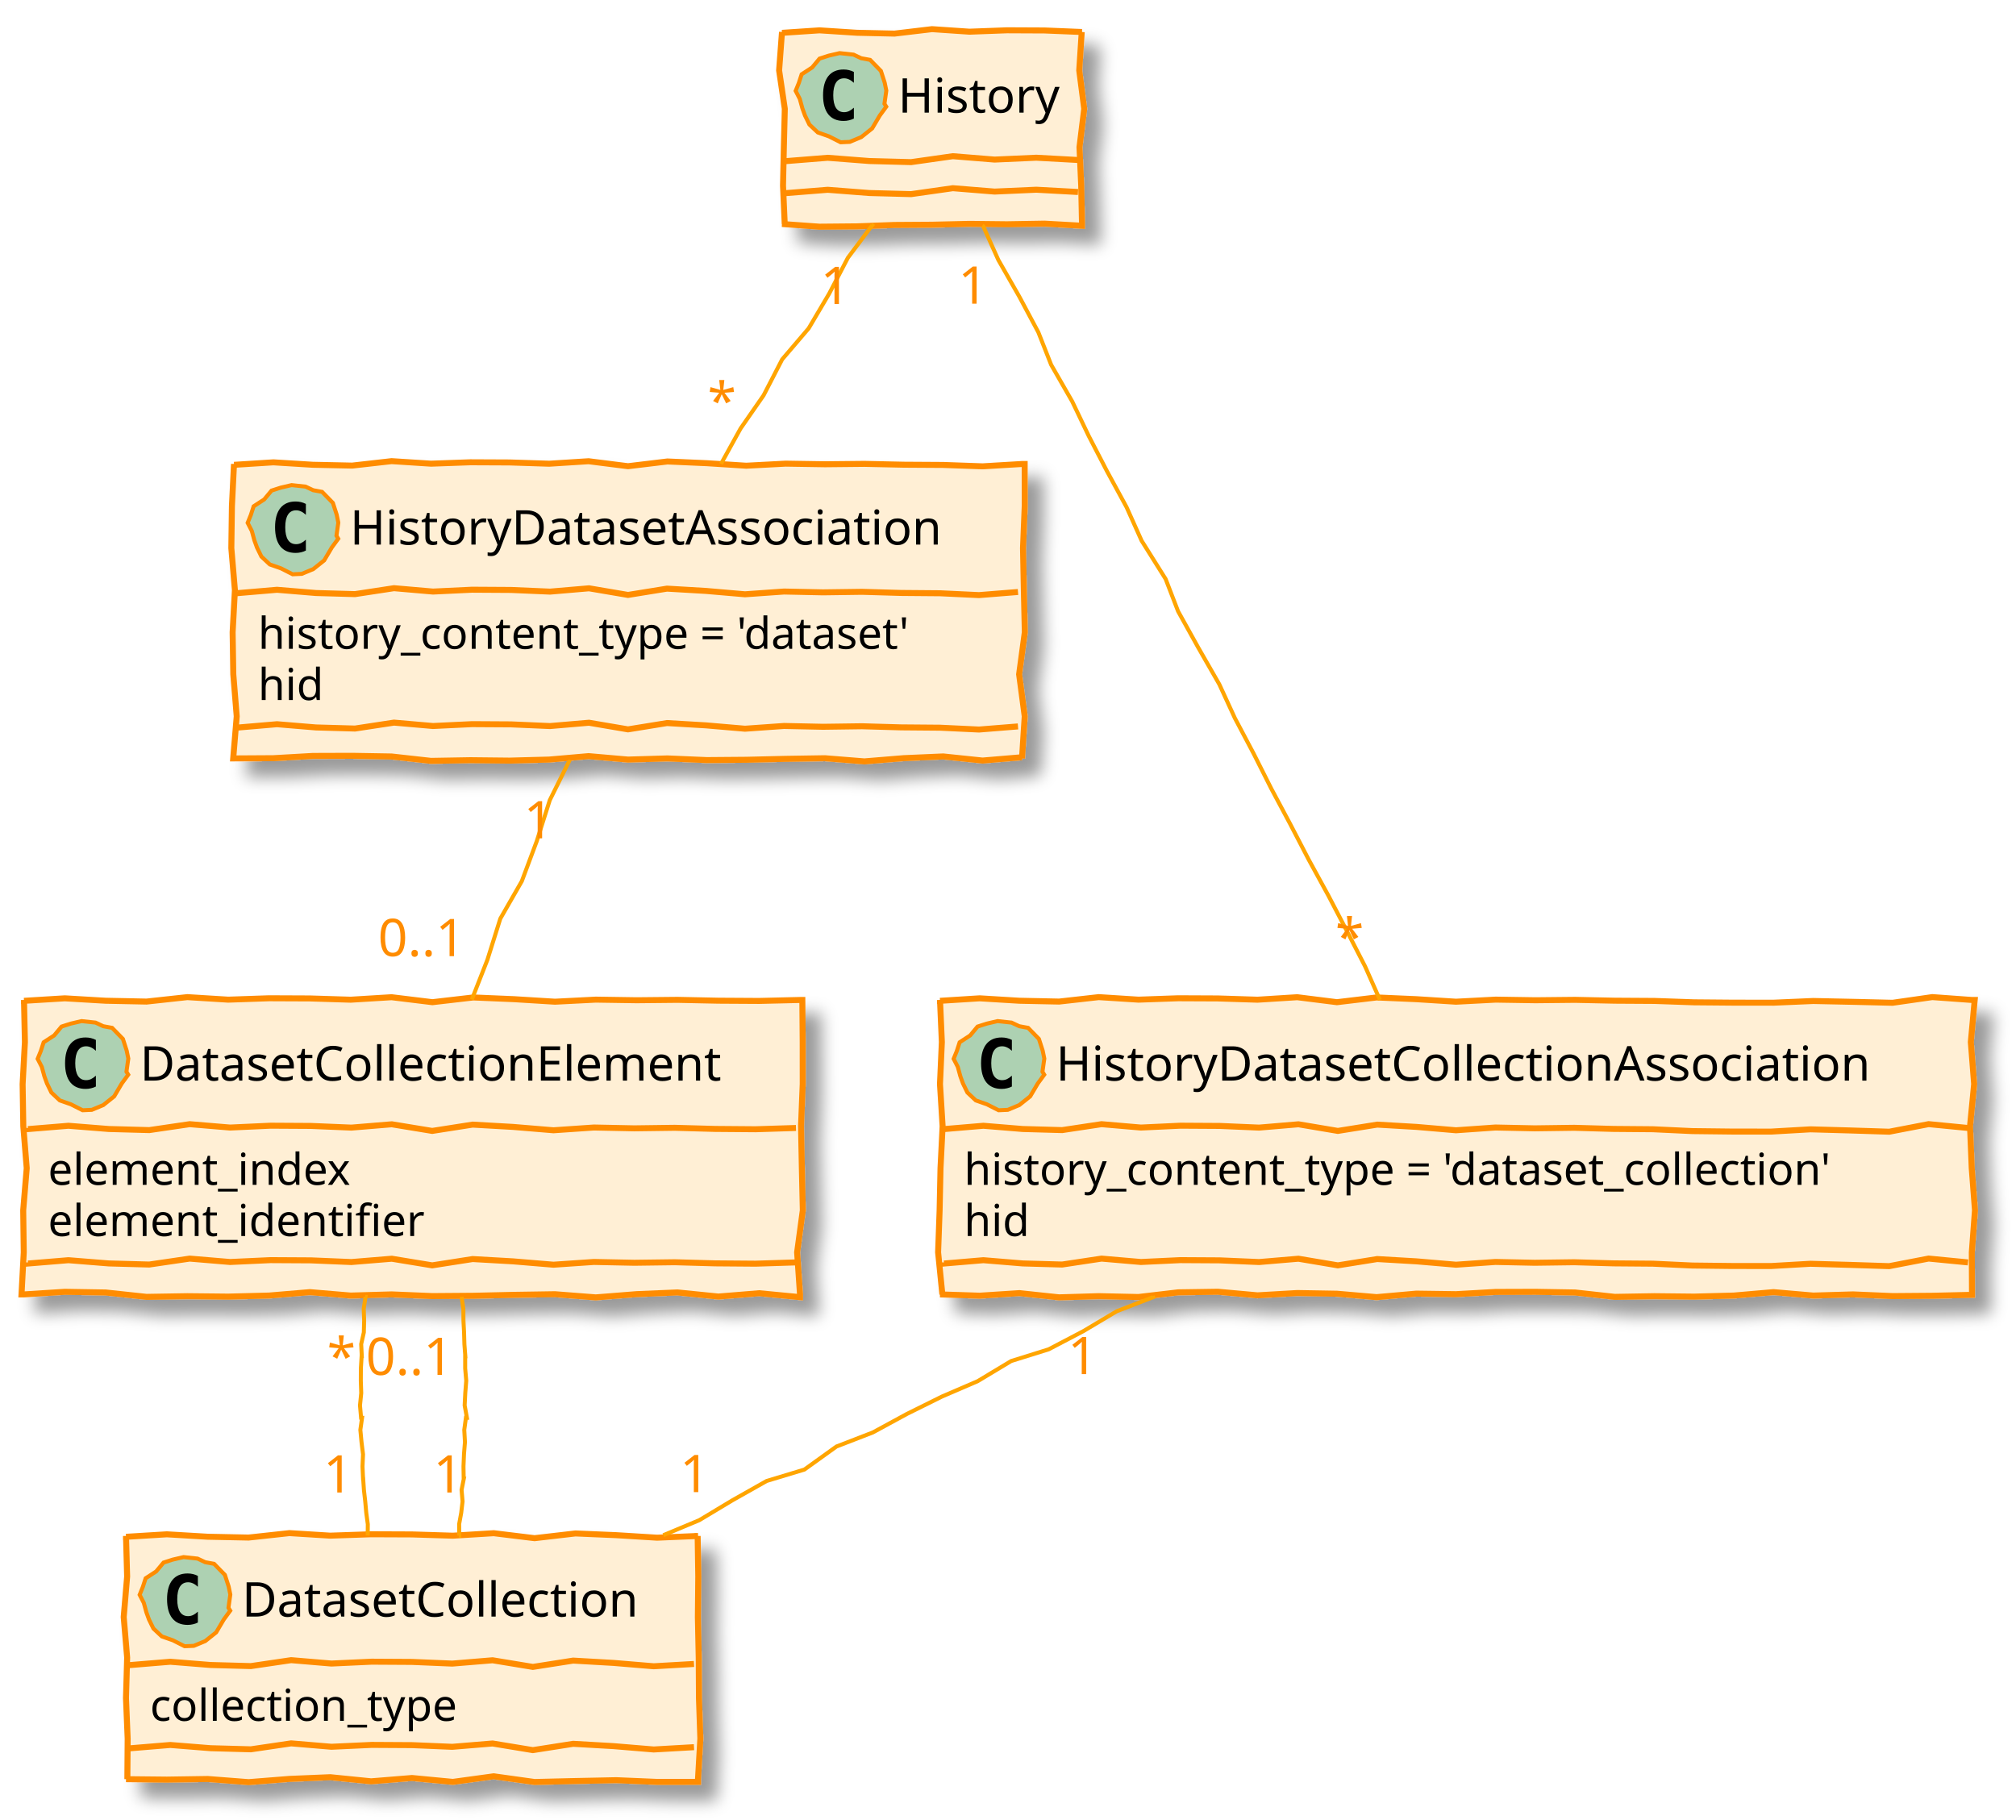
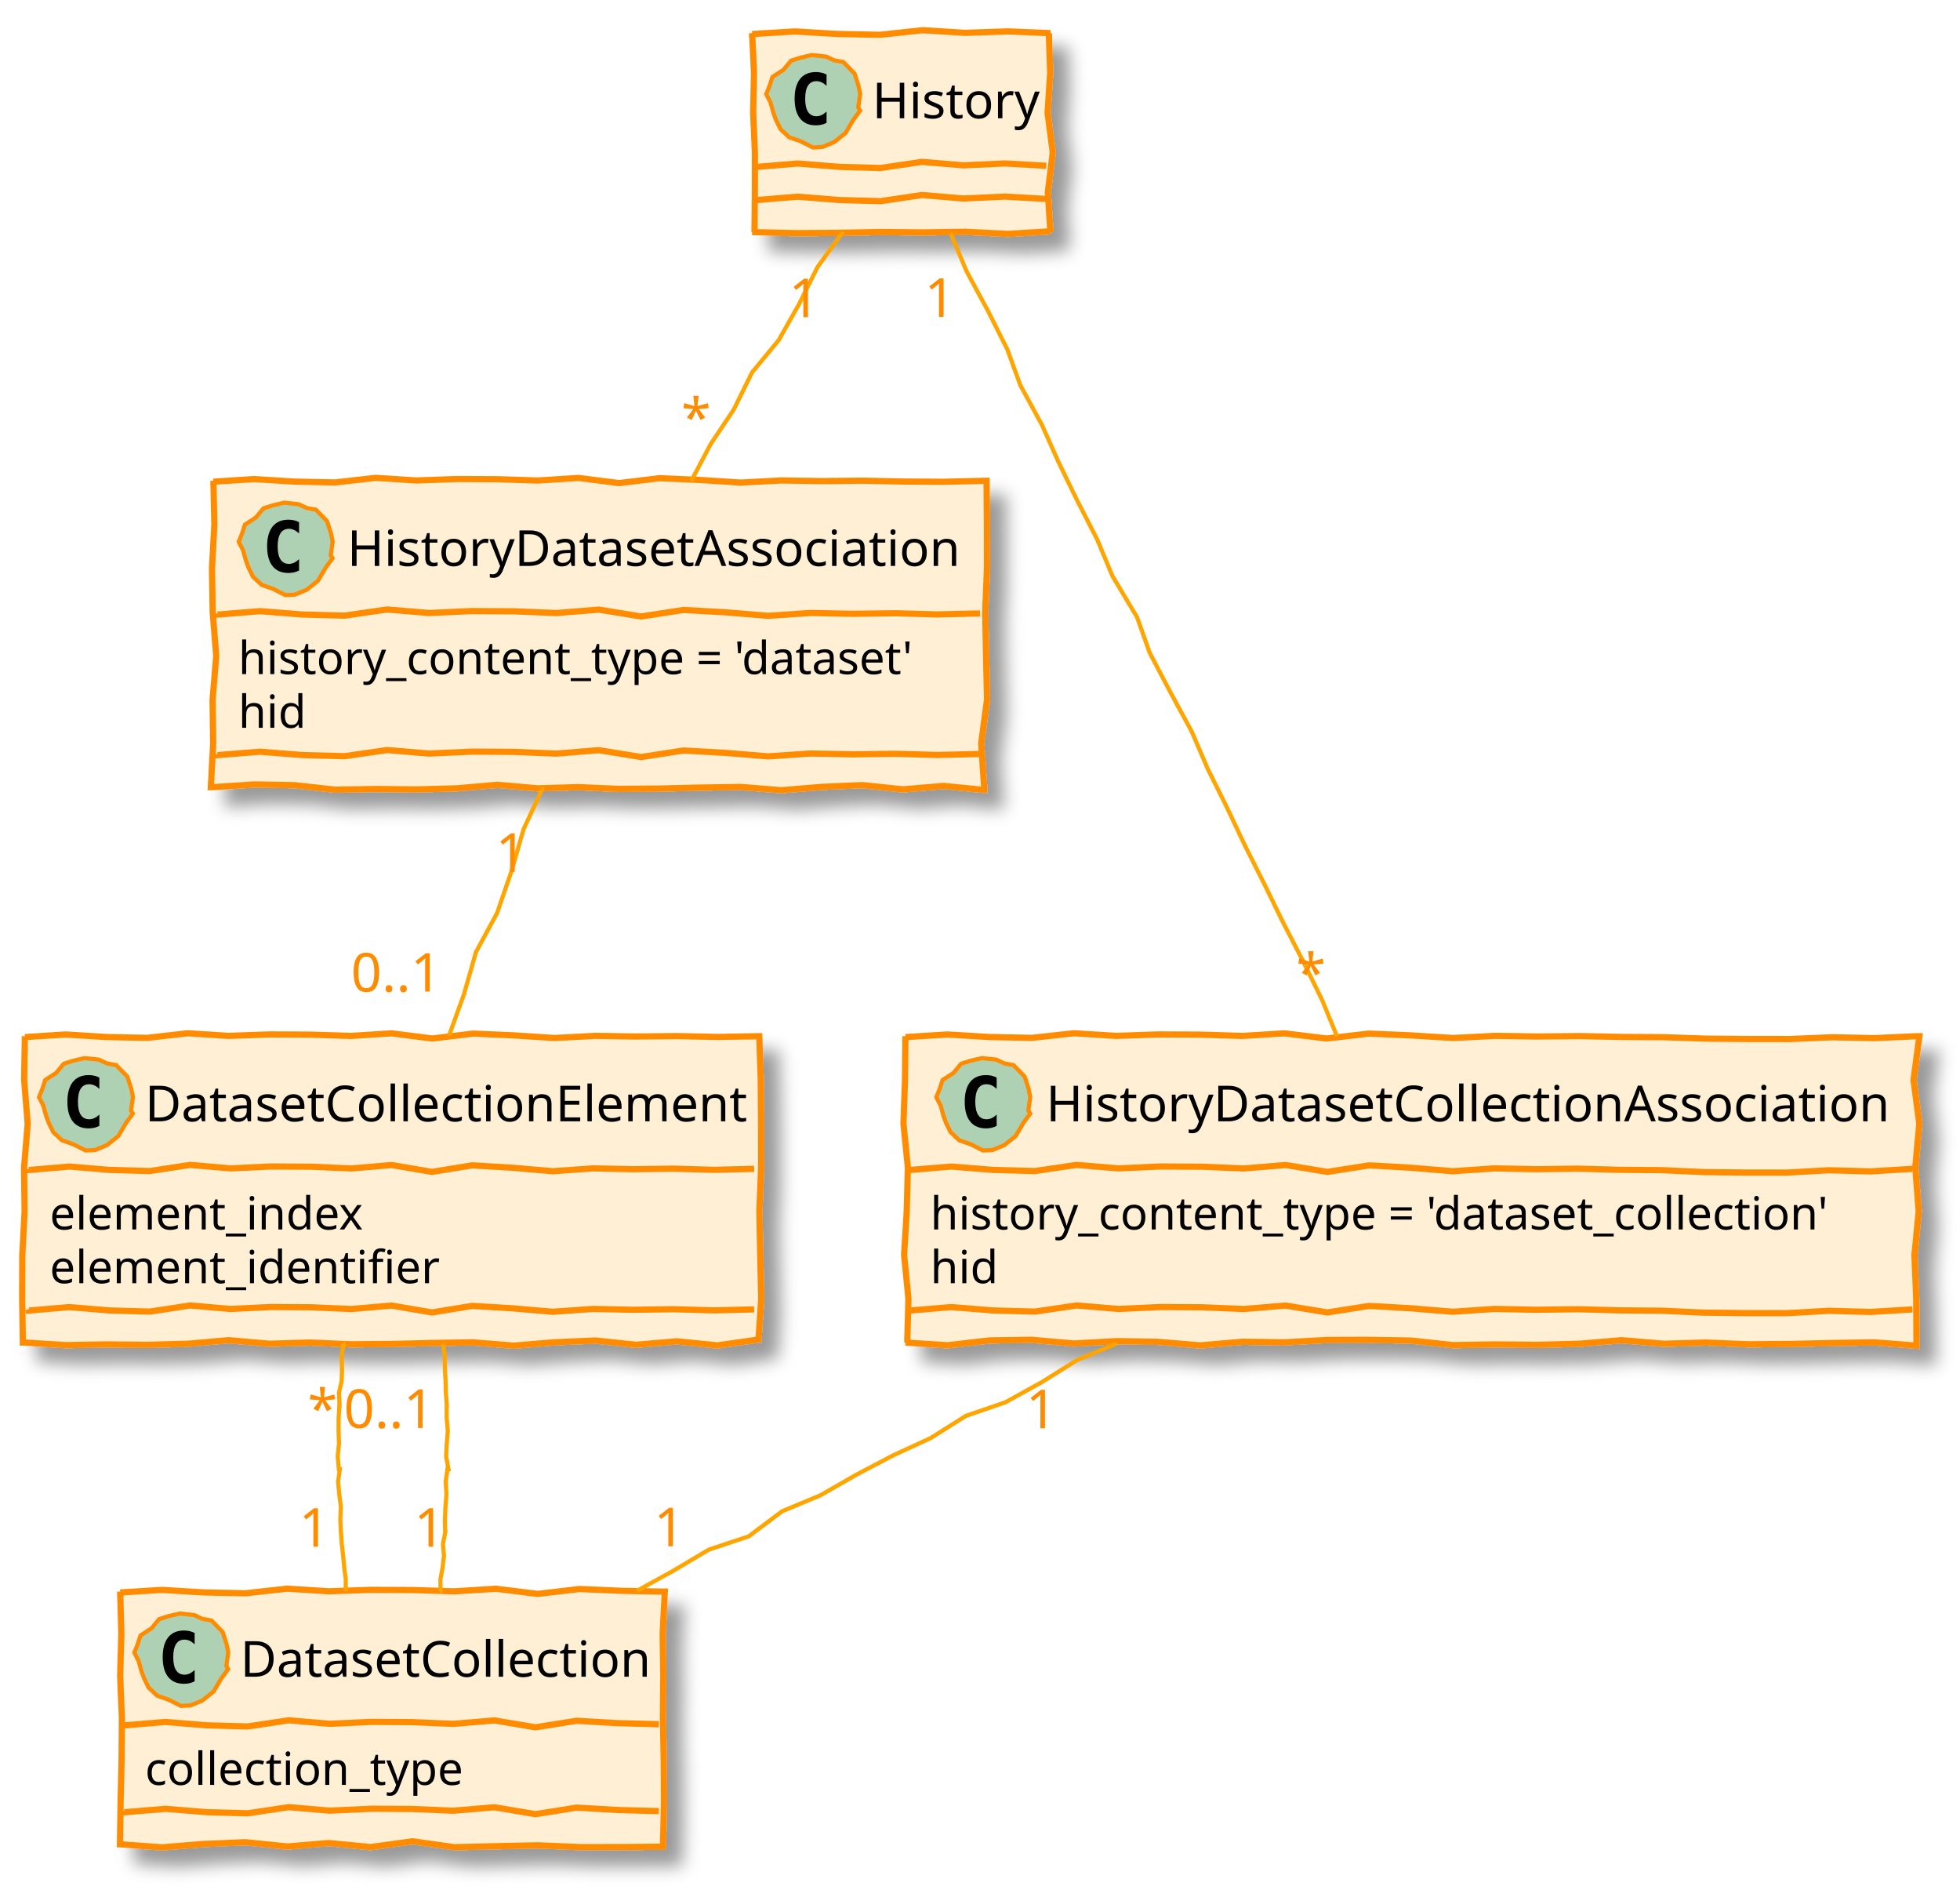
- <svg xmlns="http://www.w3.org/2000/svg" contentScriptType="application/ecmascript" contentStyleType="text/css" height="455px" preserveAspectRatio="none" style="width:504px;height:455px;" version="1.1" viewBox="0 0 504 455" width="504px" zoomAndPan="magnify">
+ <svg xmlns="http://www.w3.org/2000/svg" contentScriptType="application/ecmascript" contentStyleType="text/css" height="455px" preserveAspectRatio="none" style="width:473px;height:455px;" version="1.1" viewBox="0 0 473 455" width="473px" zoomAndPan="magnify">
  <defs>
-     <filter height="300%" id="fqeekaxkt8af8" width="300%" x="-1" y="-1">
+     <filter height="300%" id="f1daeus77jshcy" width="300%" x="-1" y="-1">
      <feGaussianBlur result="blurOut" stdDeviation="2.0" />
      <feColorMatrix in="blurOut" result="blurOut2" type="matrix" values="0 0 0 0 0 0 0 0 0 0 0 0 0 0 0 0 0 0 .4 0" />
      <feOffset dx="4.0" dy="4.0" in="blurOut2" result="blurOut3" />
      <feBlend in="SourceGraphic" in2="blurOut3" mode="normal" />
    </filter>
  </defs>
  <g>
-     <polygon fill="#FFEFD5" filter="url(#fqeekaxkt8af8)" points="195.5,8,195.5,8.21,204.875,7.586,214.25,8.193,223.625,8.4,233,7.287,242.375,7.922,251.75,7.574,261.125,7.617,270.5,8,270.432,8,269.809,17.6,271.054,27.2,269.87,36.8,270.302,46.4,270.5,56,270.5,56.432,261.125,55.914,251.75,56.068,242.375,55.968,233,56.178,223.625,56.239,214.25,56.586,204.875,56.671,195.5,56,196.179,56,195.755,46.4,195.964,36.8,196.202,27.2,194.779,17.6,195.5,8" style="stroke: #FF8C00; stroke-width: 1.5;" />
-     <polygon fill="#ADD1B2" points="221.561,26.676,219.948,28.879,218.041,32.106,215.314,34.28,212.447,35.47,210.162,35.573,207.225,34.086,204.453,33.114,202.35,31.141,201.246,28.883,200.592,27.084,199.951,24.736,198.91,22.715,199.71,20.741,200.41,18.579,203.039,16.869,204.889,14.651,207.178,13.914,209.9,13.28,213.39,13.657,215.302,14.559,217.525,14.967,220.227,17.736,221.169,20.659,221.579,22.653,221.115,25.94" style="stroke: #FF8C00; stroke-width: 1.0;" />
-     <path d="M213.469,29.641 Q212.891,29.938 212.25,30.078 Q211.609,30.234 210.906,30.234 Q208.406,30.234 207.078,28.594 Q205.766,26.938 205.766,23.812 Q205.766,20.688 207.078,19.031 Q208.406,17.375 210.906,17.375 Q211.609,17.375 212.25,17.531 Q212.906,17.688 213.469,17.984 L213.469,20.703 Q212.844,20.125 212.25,19.859 Q211.656,19.578 211.031,19.578 Q209.688,19.578 209,20.656 Q208.312,21.719 208.312,23.812 Q208.312,25.906 209,26.984 Q209.688,28.047 211.031,28.047 Q211.656,28.047 212.25,27.781 Q212.844,27.5 213.469,26.922 L213.469,29.641 Z " />
-     <text fill="#000000" font-family="sans-serif" font-size="12" lengthAdjust="spacingAndGlyphs" textLength="43" x="224.5" y="28.154">History</text>
-     <path d="M196.5,40 L196.5,40.28 L206.929,39.448 L217.357,40.258 L227.786,40.533 L238.214,39.049 L248.643,39.896 L259.071,39.431 L269.5,40 " fill="#FFEFD5" style="stroke: #FF8C00; stroke-width: 1.5;" />
-     <path d="M196.5,48 L196.5,48.28 L206.929,47.448 L217.357,48.258 L227.786,48.533 L238.214,47.049 L248.643,47.896 L259.071,47.431 L269.5,48 " fill="#FFEFD5" style="stroke: #FF8C00; stroke-width: 1.5;" />
-     <polygon fill="#FFEFD5" filter="url(#fqeekaxkt8af8)" points="58.5,116,58.5,116.21,68.35,115.586,78.2,116.193,88.05,116.4,97.9,115.287,107.75,115.922,117.6,115.573,127.45,115.617,137.3,115.932,147.15,115.309,157,116.554,166.85,115.37,176.7,115.802,186.55,116.432,196.4,115.914,206.25,116.068,216.1,115.968,225.95,116.178,235.8,116.239,245.65,116.586,255.5,116,256.171,116,256.179,126.516,255.755,137.031,255.964,147.547,256.202,158.062,254.779,168.578,256.178,179.094,255.5,189.609,255.5,189.313,245.65,190.143,235.8,189.114,225.95,189.541,216.1,190.351,206.25,189.561,196.4,189.715,186.55,189.948,176.7,190.026,166.85,189.606,157,189.897,147.15,189.037,137.3,189.894,127.45,190.158,117.6,190.054,107.75,190.222,97.9,189.126,88.05,188.957,78.2,188.988,68.35,189.55,58.5,189.609,58.303,189.609,59.181,179.094,58.325,168.578,58.157,158.062,58.728,147.547,57.833,137.031,57.981,126.516,58.5,116" style="stroke: #FF8C00; stroke-width: 1.5;" />
-     <polygon fill="#ADD1B2" points="84.561,134.676,82.948,136.879,81.041,140.106,78.314,142.28,75.447,143.47,73.162,143.573,70.225,142.085,67.453,141.114,65.35,139.141,64.246,136.883,63.592,135.084,62.951,132.736,61.91,130.714,62.71,128.741,63.41,126.579,66.039,124.87,67.889,122.651,70.178,121.914,72.9,121.28,76.39,121.657,78.302,122.558,80.525,122.967,83.227,125.736,84.169,128.659,84.579,130.653,84.115,133.94" style="stroke: #FF8C00; stroke-width: 1.0;" />
-     <path d="M76.469,137.641 Q75.891,137.938 75.25,138.078 Q74.609,138.234 73.906,138.234 Q71.406,138.234 70.078,136.594 Q68.766,134.938 68.766,131.812 Q68.766,128.688 70.078,127.031 Q71.406,125.375 73.906,125.375 Q74.609,125.375 75.25,125.531 Q75.906,125.688 76.469,125.984 L76.469,128.703 Q75.844,128.125 75.25,127.859 Q74.656,127.578 74.031,127.578 Q72.688,127.578 72,128.656 Q71.312,129.719 71.312,131.812 Q71.312,133.906 72,134.984 Q72.688,136.047 74.031,136.047 Q74.656,136.047 75.25,135.781 Q75.844,135.5 76.469,134.922 L76.469,137.641 Z " />
-     <text fill="#000000" font-family="sans-serif" font-size="12" lengthAdjust="spacingAndGlyphs" textLength="165" x="87.5" y="136.154">HistoryDatasetAssociation</text>
-     <path d="M59.5,148 L59.5,148.28 L69.25,147.448 L79,148.258 L88.75,148.533 L98.5,147.049 L108.25,147.896 L118,147.431 L127.75,147.489 L137.5,147.909 L147.25,147.078 L157,148.738 L166.75,147.16 L176.5,147.736 L186.25,148.576 L196,147.886 L205.75,148.091 L215.5,147.957 L225.25,148.238 L235,148.319 L244.75,148.781 L254.5,148 " fill="#FFEFD5" style="stroke: #FF8C00; stroke-width: 1.5;" />
-     <text fill="#000000" font-family="sans-serif" font-size="11" lengthAdjust="spacingAndGlyphs" textLength="183" x="64.5" y="162.21">history_content_type = 'dataset'</text>
-     <text fill="#000000" font-family="sans-serif" font-size="11" lengthAdjust="spacingAndGlyphs" textLength="17" x="64.5" y="175.015">hid</text>
-     <path d="M59.5,181.609 L59.5,181.89 L69.25,181.057 L79,181.867 L88.75,182.142 L98.5,180.658 L108.25,181.506 L118,181.041 L127.75,181.098 L137.5,181.518 L147.25,180.688 L157,182.348 L166.75,180.769 L176.5,181.346 L186.25,182.185 L196,181.495 L205.75,181.7 L215.5,181.567 L225.25,181.847 L235,181.928 L244.75,182.39 L254.5,181.609 " fill="#FFEFD5" style="stroke: #FF8C00; stroke-width: 1.5;" />
-     <polygon fill="#FFEFD5" filter="url(#fqeekaxkt8af8)" points="235,250,235,250.21,244.923,249.586,254.846,250.193,264.769,250.4,274.692,249.287,284.615,249.922,294.538,249.573,304.462,249.617,314.385,249.932,324.308,249.309,334.231,250.554,344.154,249.37,354.077,249.802,364,250.432,373.923,249.914,383.846,250.068,393.769,249.968,403.692,250.179,413.615,250.239,423.538,250.586,433.462,250.671,443.385,250.679,453.308,250.255,463.231,250.464,473.154,250.702,483.077,249.279,493,250,493.678,250,492.704,260.516,493.534,271.031,492.505,281.547,492.932,292.062,493.742,302.578,492.951,313.094,493,323.609,493,323.715,483.077,323.948,473.154,324.026,463.231,323.606,453.308,323.897,443.385,323.037,433.462,323.894,423.538,324.158,413.615,324.054,403.692,324.222,393.769,323.126,383.846,322.957,373.923,322.988,364,323.55,354.077,323.413,344.154,324.291,334.231,323.435,324.308,323.266,314.385,323.838,304.462,322.942,294.538,323.09,284.615,324.258,274.692,324.045,264.769,324.344,254.846,323.288,244.923,323.929,235,323.609,235.59,323.609,234.528,313.094,234.904,302.578,235.126,292.062,235.652,281.547,234.996,271.031,235.463,260.516,235,250" style="stroke: #FF8C00; stroke-width: 1.5;" />
-     <polygon fill="#ADD1B2" points="261.061,268.676,259.448,270.879,257.541,274.106,254.814,276.28,251.947,277.47,249.662,277.573,246.725,276.086,243.953,275.114,241.85,273.141,240.746,270.883,240.092,269.084,239.451,266.736,238.41,264.714,239.21,262.741,239.91,260.579,242.539,258.87,244.389,256.651,246.678,255.914,249.4,255.28,252.89,255.657,254.802,256.558,257.025,256.967,259.727,259.736,260.669,262.659,261.079,264.653,260.615,267.94" style="stroke: #FF8C00; stroke-width: 1.0;" />
-     <path d="M252.969,271.641 Q252.391,271.938 251.75,272.078 Q251.109,272.234 250.406,272.234 Q247.906,272.234 246.578,270.594 Q245.266,268.938 245.266,265.812 Q245.266,262.688 246.578,261.031 Q247.906,259.375 250.406,259.375 Q251.109,259.375 251.75,259.531 Q252.406,259.688 252.969,259.984 L252.969,262.703 Q252.344,262.125 251.75,261.859 Q251.156,261.578 250.531,261.578 Q249.188,261.578 248.5,262.656 Q247.812,263.719 247.812,265.812 Q247.812,267.906 248.5,268.984 Q249.188,270.047 250.531,270.047 Q251.156,270.047 251.75,269.781 Q252.344,269.5 252.969,268.922 L252.969,271.641 Z " />
-     <text fill="#000000" font-family="sans-serif" font-size="12" lengthAdjust="spacingAndGlyphs" textLength="226" x="264" y="270.154">HistoryDatasetCollectionAssociation</text>
-     <path d="M236,282 L236,282.28 L245.846,281.448 L255.692,282.258 L265.538,282.533 L275.385,281.049 L285.231,281.896 L295.077,281.431 L304.923,281.489 L314.769,281.909 L324.615,281.078 L334.462,282.738 L344.308,281.16 L354.154,281.736 L364,282.576 L373.846,281.886 L383.692,282.091 L393.538,281.957 L403.385,282.238 L413.231,282.319 L423.077,282.781 L432.923,282.895 L442.769,282.906 L452.615,282.339 L462.462,282.618 L472.308,282.936 L482.154,281.038 L492,282 " fill="#FFEFD5" style="stroke: #FF8C00; stroke-width: 1.5;" />
-     <text fill="#000000" font-family="sans-serif" font-size="11" lengthAdjust="spacingAndGlyphs" textLength="242" x="241" y="296.21">history_content_type = 'dataset_collection'</text>
-     <text fill="#000000" font-family="sans-serif" font-size="11" lengthAdjust="spacingAndGlyphs" textLength="17" x="241" y="309.015">hid</text>
-     <path d="M236,315.609 L236,315.89 L245.846,315.057 L255.692,315.867 L265.538,316.142 L275.385,314.658 L285.231,315.506 L295.077,315.041 L304.923,315.098 L314.769,315.519 L324.615,314.688 L334.462,316.348 L344.308,314.769 L354.154,315.346 L364,316.185 L373.846,315.495 L383.692,315.7 L393.538,315.567 L403.385,315.847 L413.231,315.928 L423.077,316.39 L432.923,316.504 L442.769,316.515 L452.615,315.949 L462.462,316.228 L472.308,316.546 L482.154,314.648 L492,315.609 " fill="#FFEFD5" style="stroke: #FF8C00; stroke-width: 1.5;" />
-     <polygon fill="#FFEFD5" filter="url(#fqeekaxkt8af8)" points="31.5,384,31.5,384.21,41.714,383.586,51.929,384.193,62.143,384.4,72.357,383.287,82.571,383.922,92.786,383.574,103,383.616,113.214,383.932,123.429,383.309,133.643,384.554,143.857,383.37,154.071,383.802,164.286,384.432,174.5,384,174.414,384,174.568,394.134,174.468,404.268,174.679,414.402,174.739,424.536,175.086,434.671,174.5,444.805,174.5,445.476,164.286,445.484,154.071,445.059,143.857,445.268,133.643,445.507,123.429,444.084,113.214,445.483,103,444.508,92.786,445.339,82.571,444.31,72.357,444.736,62.143,445.546,51.929,444.756,41.714,444.91,31.5,444.805,31.839,444.805,31.916,434.671,31.496,424.536,31.787,414.402,30.928,404.268,31.784,394.134,31.5,384" style="stroke: #FF8C00; stroke-width: 1.5;" />
-     <polygon fill="#ADD1B2" points="57.561,402.676,55.948,404.879,54.041,408.106,51.314,410.28,48.447,411.47,46.162,411.573,43.225,410.086,40.453,409.114,38.349,407.141,37.246,404.883,36.592,403.084,35.951,400.736,34.91,398.714,35.71,396.741,36.41,394.579,39.039,392.87,40.889,390.651,43.178,389.914,45.9,389.28,49.39,389.657,51.302,390.558,53.525,390.967,56.227,393.736,57.169,396.659,57.579,398.653,57.115,401.94" style="stroke: #FF8C00; stroke-width: 1.0;" />
-     <path d="M49.469,405.641 Q48.891,405.938 48.25,406.078 Q47.609,406.234 46.906,406.234 Q44.406,406.234 43.078,404.594 Q41.766,402.938 41.766,399.812 Q41.766,396.688 43.078,395.031 Q44.406,393.375 46.906,393.375 Q47.609,393.375 48.25,393.531 Q48.906,393.688 49.469,393.984 L49.469,396.703 Q48.844,396.125 48.25,395.859 Q47.656,395.578 47.031,395.578 Q45.688,395.578 45,396.656 Q44.312,397.719 44.312,399.812 Q44.312,401.906 45,402.984 Q45.688,404.047 47.031,404.047 Q47.656,404.047 48.25,403.781 Q48.844,403.5 49.469,402.922 L49.469,405.641 Z " />
-     <text fill="#000000" font-family="sans-serif" font-size="12" lengthAdjust="spacingAndGlyphs" textLength="111" x="60.5" y="404.154">DatasetCollection</text>
-     <path d="M32.5,416 L32.5,416.28 L42.571,415.448 L52.643,416.258 L62.714,416.533 L72.786,415.049 L82.857,415.896 L92.929,415.431 L103,415.489 L113.071,415.909 L123.143,415.078 L133.214,416.738 L143.286,415.16 L153.357,415.736 L163.429,416.576 L173.5,416 " fill="#FFEFD5" style="stroke: #FF8C00; stroke-width: 1.5;" />
-     <text fill="#000000" font-family="sans-serif" font-size="11" lengthAdjust="spacingAndGlyphs" textLength="83" x="37.5" y="430.21">collection_type</text>
-     <path d="M32.5,436.805 L32.5,437.085 L42.571,436.252 L52.643,437.062 L62.714,437.338 L72.786,435.853 L82.857,436.701 L92.929,436.236 L103,436.293 L113.071,436.714 L123.143,435.883 L133.214,437.543 L143.286,435.964 L153.357,436.541 L163.429,437.381 L173.5,436.805 " fill="#FFEFD5" style="stroke: #FF8C00; stroke-width: 1.5;" />
-     <polygon fill="#FFEFD5" filter="url(#fqeekaxkt8af8)" points="6,250,6,250.21,16.21,249.586,26.421,250.193,36.632,250.4,46.842,249.287,57.053,249.922,67.263,249.573,77.474,249.617,87.684,249.932,97.895,249.309,108.105,250.554,118.316,249.37,128.526,249.802,138.737,250.432,148.947,249.914,159.158,250.068,169.368,249.968,179.579,250.179,189.79,250.239,200,250,200.586,250,200.671,260.516,200.679,271.031,200.255,281.547,200.464,292.062,200.702,302.578,199.279,313.094,200,323.609,200,324.288,189.79,323.313,179.579,324.143,169.368,323.114,159.158,323.541,148.947,324.351,138.737,323.561,128.526,323.715,118.316,323.948,108.105,324.026,97.895,323.606,87.684,323.897,77.474,323.037,67.263,323.894,57.053,324.158,46.842,324.054,36.632,324.222,26.421,323.126,16.21,322.957,6,323.609,5.379,323.609,5.941,313.094,5.803,302.578,6.681,292.062,5.825,281.547,5.657,271.031,6.228,260.516,6,250" style="stroke: #FF8C00; stroke-width: 1.5;" />
+     <polygon fill="#FFEFD5" filter="url(#f1daeus77jshcy)" points="181.5,8,181.5,8.21,191.786,7.586,202.071,8.193,212.357,8.4,222.643,7.287,232.929,7.922,243.214,7.574,253.5,8,253.117,8,253.432,17.6,252.809,27.2,254.054,36.8,252.87,46.4,253.5,56,253.5,55.802,243.214,56.432,232.929,55.914,222.643,56.068,212.357,55.968,202.071,56.178,191.786,56.239,181.5,56,182.086,56,182.171,46.4,182.179,36.8,181.755,27.2,181.964,17.6,181.5,8" style="stroke: #FF8C00; stroke-width: 1.5;" />
+     <polygon fill="#ADD1B2" points="207.561,26.676,205.948,28.879,204.041,32.106,201.314,34.28,198.447,35.47,196.162,35.573,193.225,34.086,190.453,33.114,188.35,31.141,187.246,28.883,186.592,27.084,185.951,24.736,184.91,22.715,185.71,20.741,186.41,18.579,189.039,16.869,190.889,14.651,193.178,13.914,195.9,13.28,199.39,13.657,201.302,14.559,203.525,14.967,206.227,17.736,207.169,20.659,207.579,22.653,207.115,25.94" style="stroke: #FF8C00; stroke-width: 1.0;" />
+     <path d="M199.473,29.643 Q198.892,29.942 198.253,30.091 Q197.614,30.241 196.908,30.241 Q194.401,30.241 193.082,28.589 Q191.762,26.937 191.762,23.816 Q191.762,20.686 193.082,19.035 Q194.401,17.383 196.908,17.383 Q197.614,17.383 198.261,17.532 Q198.909,17.682 199.473,17.98 L199.473,20.703 Q198.842,20.122 198.249,19.852 Q197.655,19.582 197.024,19.582 Q195.68,19.582 194.995,20.649 Q194.31,21.716 194.31,23.816 Q194.31,25.908 194.995,26.974 Q195.68,28.041 197.024,28.041 Q197.655,28.041 198.249,27.771 Q198.842,27.502 199.473,26.92 Z " />
+     <text fill="#000000" font-family="sans-serif" font-size="12" lengthAdjust="spacingAndGlyphs" textLength="40" x="210.5" y="28.535">History</text>
+     <path d="M182.5,40 L182.5,40.28 L192.5,39.448 L202.5,40.258 L212.5,40.533 L222.5,39.049 L232.5,39.896 L242.5,39.431 L252.5,40 " fill="#FFEFD5" style="stroke: #FF8C00; stroke-width: 1.5;" />
+     <path d="M182.5,48 L182.5,48.28 L192.5,47.448 L202.5,48.258 L212.5,48.533 L222.5,47.049 L232.5,47.896 L242.5,47.431 L252.5,48 " fill="#FFEFD5" style="stroke: #FF8C00; stroke-width: 1.5;" />
+     <polygon fill="#FFEFD5" filter="url(#f1daeus77jshcy)" points="51.5,116,51.5,116.21,61.289,115.586,71.079,116.193,80.868,116.4,90.658,115.287,100.447,115.922,110.237,115.573,120.026,115.617,129.816,115.932,139.605,115.309,149.395,116.554,159.184,115.37,168.974,115.802,178.763,116.432,188.553,115.914,198.342,116.068,208.132,115.968,217.921,116.178,227.71,116.239,237.5,116,238.086,116,238.171,126.559,238.179,137.117,237.755,147.676,237.964,158.234,238.202,168.793,236.779,179.352,237.5,189.91,237.5,190.589,227.71,189.614,217.921,190.444,208.132,189.415,198.342,189.842,188.553,190.652,178.763,189.861,168.974,190.016,159.184,190.249,149.395,190.326,139.605,189.906,129.816,190.197,120.026,189.338,110.237,190.195,100.447,190.458,90.658,190.355,80.868,190.523,71.079,189.427,61.289,189.258,51.5,189.91,50.879,189.91,51.441,179.352,51.303,168.793,52.181,158.234,51.325,147.676,51.157,137.117,51.728,126.559,51.5,116" style="stroke: #FF8C00; stroke-width: 1.5;" />
+     <polygon fill="#ADD1B2" points="80.261,134.676,78.648,136.879,76.741,140.106,74.014,142.28,71.147,143.47,68.862,143.573,65.925,142.085,63.153,141.114,61.05,139.141,59.946,136.883,59.292,135.084,58.651,132.736,57.61,130.714,58.41,128.741,59.11,126.579,61.739,124.87,63.589,122.651,65.878,121.914,68.6,121.28,72.09,121.657,74.002,122.558,76.225,122.967,78.927,125.736,79.869,128.659,80.279,130.653,79.815,133.94" style="stroke: #FF8C00; stroke-width: 1.0;" />
+     <path d="M72.173,137.643 Q71.592,137.942 70.953,138.091 Q70.314,138.241 69.608,138.241 Q67.101,138.241 65.781,136.589 Q64.462,134.937 64.462,131.816 Q64.462,128.686 65.781,127.035 Q67.101,125.383 69.608,125.383 Q70.314,125.383 70.961,125.532 Q71.609,125.682 72.173,125.981 L72.173,128.703 Q71.542,128.122 70.949,127.852 Q70.355,127.582 69.724,127.582 Q68.38,127.582 67.695,128.649 Q67.01,129.716 67.01,131.816 Q67.01,133.908 67.695,134.974 Q68.38,136.041 69.724,136.041 Q70.355,136.041 70.949,135.771 Q71.542,135.501 72.173,134.92 Z " />
+     <text fill="#000000" font-family="sans-serif" font-size="12" lengthAdjust="spacingAndGlyphs" textLength="148" x="83.8" y="136.535">HistoryDatasetAssociation</text>
+     <path d="M52.5,148 L52.5,148.28 L62.722,147.448 L72.944,148.258 L83.167,148.533 L93.389,147.049 L103.611,147.896 L113.833,147.431 L124.056,147.489 L134.278,147.909 L144.5,147.078 L154.722,148.738 L164.944,147.16 L175.167,147.736 L185.389,148.576 L195.611,147.886 L205.833,148.091 L216.056,147.957 L226.278,148.238 L236.5,148 " fill="#FFEFD5" style="stroke: #FF8C00; stroke-width: 1.5;" />
+     <text fill="#000000" font-family="sans-serif" font-size="11" lengthAdjust="spacingAndGlyphs" textLength="174" x="57.5" y="162.635">history_content_type = 'dataset'</text>
+     <text fill="#000000" font-family="sans-serif" font-size="11" lengthAdjust="spacingAndGlyphs" textLength="17" x="57.5" y="175.59">hid</text>
+     <path d="M52.5,181.91 L52.5,182.19 L62.722,181.358 L72.944,182.168 L83.167,182.443 L93.389,180.959 L103.611,181.806 L113.833,181.341 L124.056,181.399 L134.278,181.819 L144.5,180.988 L154.722,182.648 L164.944,181.07 L175.167,181.647 L185.389,182.486 L195.611,181.796 L205.833,182.001 L216.056,181.868 L226.278,182.148 L236.5,181.91 " fill="#FFEFD5" style="stroke: #FF8C00; stroke-width: 1.5;" />
+     <polygon fill="#FFEFD5" filter="url(#f1daeus77jshcy)" points="218.5,250,218.5,250.21,228.667,249.586,238.833,250.193,249,250.4,259.167,249.287,269.333,249.922,279.5,249.573,289.667,249.617,299.833,249.932,310,249.309,320.167,250.554,330.333,249.37,340.5,249.802,350.667,250.432,360.833,249.914,371,250.068,381.167,249.968,391.333,250.179,401.5,250.239,411.667,250.586,421.833,250.671,432,250.679,442.167,250.255,452.333,250.464,462.5,250,463.202,250,461.779,260.559,463.178,271.117,462.204,281.676,463.034,292.234,462.005,302.793,462.432,313.352,462.5,323.91,462.5,324.652,452.333,323.861,442.167,324.015,432,324.249,421.833,324.326,411.667,323.906,401.5,324.197,391.333,323.338,381.167,324.195,371,324.458,360.833,324.355,350.667,324.523,340.5,323.427,330.333,323.258,320.167,323.289,310,323.851,299.833,323.714,289.667,324.592,279.5,323.736,269.333,323.567,259.167,324.138,249,323.243,238.833,323.391,228.667,324.559,218.5,323.91,218.936,323.91,219.234,313.352,218.178,302.793,218.819,292.234,219.09,281.676,218.028,271.117,218.404,260.559,218.5,250" style="stroke: #FF8C00; stroke-width: 1.5;" />
+     <polygon fill="#ADD1B2" points="248.611,268.676,246.998,270.879,245.091,274.106,242.364,276.28,239.497,277.47,237.212,277.573,234.275,276.086,231.503,275.114,229.399,273.141,228.296,270.883,227.642,269.084,227.001,266.736,225.96,264.714,226.76,262.741,227.46,260.579,230.089,258.87,231.939,256.651,234.228,255.914,236.95,255.28,240.44,255.657,242.352,256.558,244.575,256.967,247.277,259.736,248.219,262.659,248.629,264.653,248.165,267.94" style="stroke: #FF8C00; stroke-width: 1.0;" />
+     <path d="M240.523,271.643 Q239.942,271.942 239.303,272.091 Q238.664,272.241 237.958,272.241 Q235.451,272.241 234.131,270.589 Q232.812,268.937 232.812,265.816 Q232.812,262.687 234.131,261.035 Q235.451,259.383 237.958,259.383 Q238.664,259.383 239.311,259.532 Q239.959,259.682 240.523,259.981 L240.523,262.703 Q239.892,262.122 239.299,261.852 Q238.705,261.582 238.074,261.582 Q236.73,261.582 236.045,262.649 Q235.36,263.716 235.36,265.816 Q235.36,267.908 236.045,268.974 Q236.73,270.041 238.074,270.041 Q238.705,270.041 239.299,269.771 Q239.892,269.502 240.523,268.92 Z " />
+     <text fill="#000000" font-family="sans-serif" font-size="12" lengthAdjust="spacingAndGlyphs" textLength="203" x="252.45" y="270.535">HistoryDatasetCollectionAssociation</text>
+     <path d="M219.5,282 L219.5,282.28 L229.583,281.448 L239.667,282.258 L249.75,282.533 L259.833,281.049 L269.917,281.896 L280,281.431 L290.083,281.489 L300.167,281.909 L310.25,281.078 L320.333,282.738 L330.417,281.16 L340.5,281.736 L350.583,282.576 L360.667,281.886 L370.75,282.091 L380.833,281.957 L390.917,282.238 L401,282.319 L411.083,282.781 L421.167,282.895 L431.25,282.906 L441.333,282.339 L451.417,282.618 L461.5,282 " fill="#FFEFD5" style="stroke: #FF8C00; stroke-width: 1.5;" />
+     <text fill="#000000" font-family="sans-serif" font-size="11" lengthAdjust="spacingAndGlyphs" textLength="232" x="224.5" y="296.635">history_content_type = 'dataset_collection'</text>
+     <text fill="#000000" font-family="sans-serif" font-size="11" lengthAdjust="spacingAndGlyphs" textLength="17" x="224.5" y="309.59">hid</text>
+     <path d="M219.5,315.91 L219.5,316.19 L229.583,315.358 L239.667,316.168 L249.75,316.443 L259.833,314.959 L269.917,315.807 L280,315.341 L290.083,315.399 L300.167,315.819 L310.25,314.988 L320.333,316.648 L330.417,315.07 L340.5,315.647 L350.583,316.486 L360.667,315.796 L370.75,316.001 L380.833,315.868 L390.917,316.148 L401,316.229 L411.083,316.691 L421.167,316.805 L431.25,316.816 L441.333,316.25 L451.417,316.528 L461.5,315.91 " fill="#FFEFD5" style="stroke: #FF8C00; stroke-width: 1.5;" />
+     <polygon fill="#FFEFD5" filter="url(#f1daeus77jshcy)" points="29,384,29,384.21,39.077,383.586,49.154,384.193,59.231,384.4,69.308,383.287,79.385,383.922,89.462,383.574,99.538,383.616,109.615,383.932,119.692,383.309,129.769,384.554,139.846,383.37,149.923,383.802,160,384,160.432,384,159.914,394.159,160.068,404.318,159.968,414.478,160.179,424.637,160.239,434.796,160,444.955,160,445.541,149.923,445.626,139.846,445.634,129.769,445.21,119.692,445.419,109.615,445.657,99.538,444.234,89.462,445.634,79.385,444.659,69.308,445.489,59.231,444.46,49.154,444.887,39.077,445.697,29,444.955,28.951,444.955,29.105,434.796,29.339,424.637,29.416,414.478,28.996,404.318,29.287,394.159,29,384" style="stroke: #FF8C00; stroke-width: 1.5;" />
+     <polygon fill="#ADD1B2" points="55.061,402.676,53.448,404.879,51.541,408.106,48.814,410.28,45.947,411.47,43.662,411.573,40.725,410.086,37.953,409.114,35.849,407.141,34.746,404.883,34.092,403.084,33.451,400.736,32.41,398.714,33.21,396.741,33.91,394.579,36.539,392.87,38.389,390.651,40.678,389.914,43.4,389.28,46.89,389.657,48.802,390.558,51.025,390.967,53.727,393.736,54.669,396.659,55.079,398.653,54.615,401.94" style="stroke: #FF8C00; stroke-width: 1.0;" />
+     <path d="M46.973,405.643 Q46.392,405.942 45.753,406.091 Q45.114,406.241 44.408,406.241 Q41.901,406.241 40.581,404.589 Q39.262,402.937 39.262,399.816 Q39.262,396.687 40.581,395.035 Q41.901,393.383 44.408,393.383 Q45.114,393.383 45.761,393.532 Q46.409,393.682 46.973,393.981 L46.973,396.703 Q46.342,396.122 45.749,395.852 Q45.155,395.582 44.524,395.582 Q43.18,395.582 42.495,396.649 Q41.81,397.716 41.81,399.816 Q41.81,401.908 42.495,402.974 Q43.18,404.041 44.524,404.041 Q45.155,404.041 45.749,403.771 Q46.342,403.502 46.973,402.92 Z " />
+     <text fill="#000000" font-family="sans-serif" font-size="12" lengthAdjust="spacingAndGlyphs" textLength="99" x="58" y="404.535">DatasetCollection</text>
+     <path d="M30,416 L30,416.28 L39.923,415.448 L49.846,416.258 L59.769,416.533 L69.692,415.049 L79.615,415.896 L89.538,415.431 L99.462,415.489 L109.385,415.909 L119.308,415.078 L129.231,416.738 L139.154,415.16 L149.077,415.736 L159,416 " fill="#FFEFD5" style="stroke: #FF8C00; stroke-width: 1.5;" />
+     <text fill="#000000" font-family="sans-serif" font-size="11" lengthAdjust="spacingAndGlyphs" textLength="81" x="35" y="430.635">collection_type</text>
+     <path d="M30,436.955 L30,437.235 L39.923,436.403 L49.846,437.213 L59.769,437.488 L69.692,436.004 L79.615,436.851 L89.538,436.386 L99.462,436.444 L109.385,436.864 L119.308,436.033 L129.231,437.693 L139.154,436.115 L149.077,436.691 L159,436.955 " fill="#FFEFD5" style="stroke: #FF8C00; stroke-width: 1.5;" />
+     <polygon fill="#FFEFD5" filter="url(#f1daeus77jshcy)" points="6,250,6,250.21,15.833,249.586,25.667,250.193,35.5,250.4,45.333,249.287,55.167,249.922,65,249.573,74.833,249.617,84.667,249.932,94.5,249.309,104.333,250.554,114.167,249.37,124,249.802,133.833,250.432,143.667,249.914,153.5,250.068,163.333,249.968,173.167,250.179,183,250,183.239,250,183.586,260.559,183.671,271.117,183.679,281.676,183.255,292.234,183.464,302.793,183.702,313.352,183,323.91,183,323.189,173.167,324.589,163.333,323.614,153.5,324.444,143.667,323.415,133.833,323.842,124,324.652,114.167,323.861,104.333,324.015,94.5,324.249,84.667,324.326,74.833,323.906,65,324.197,55.167,323.338,45.333,324.195,35.5,324.458,25.667,324.355,15.833,324.523,6,323.91,5.517,323.91,5.348,313.352,5.379,302.793,5.941,292.234,5.803,281.676,6.681,271.117,5.825,260.559,6,250" style="stroke: #FF8C00; stroke-width: 1.5;" />
    <polygon fill="#ADD1B2" points="32.061,268.676,30.448,270.879,28.541,274.106,25.814,276.28,22.947,277.47,20.662,277.573,17.725,276.086,14.953,275.114,12.85,273.141,11.746,270.883,11.092,269.084,10.451,266.736,9.41,264.714,10.21,262.741,10.91,260.579,13.539,258.87,15.389,256.651,17.678,255.914,20.4,255.28,23.89,255.657,25.802,256.558,28.025,256.967,30.727,259.736,31.669,262.659,32.079,264.653,31.615,267.94" style="stroke: #FF8C00; stroke-width: 1.0;" />
-     <path d="M23.969,271.641 Q23.391,271.938 22.75,272.078 Q22.109,272.234 21.406,272.234 Q18.906,272.234 17.578,270.594 Q16.266,268.938 16.266,265.812 Q16.266,262.688 17.578,261.031 Q18.906,259.375 21.406,259.375 Q22.109,259.375 22.75,259.531 Q23.406,259.688 23.969,259.984 L23.969,262.703 Q23.344,262.125 22.75,261.859 Q22.156,261.578 21.531,261.578 Q20.188,261.578 19.5,262.656 Q18.812,263.719 18.812,265.812 Q18.812,267.906 19.5,268.984 Q20.188,270.047 21.531,270.047 Q22.156,270.047 22.75,269.781 Q23.344,269.5 23.969,268.922 L23.969,271.641 Z " />
-     <text fill="#000000" font-family="sans-serif" font-size="12" lengthAdjust="spacingAndGlyphs" textLength="162" x="35" y="270.154">DatasetCollectionElement</text>
-     <path d="M7,282 L7,282.28 L17.105,281.448 L27.21,282.258 L37.316,282.533 L47.421,281.049 L57.526,281.896 L67.632,281.431 L77.737,281.489 L87.842,281.909 L97.947,281.078 L108.053,282.738 L118.158,281.16 L128.263,281.736 L138.368,282.576 L148.474,281.886 L158.579,282.091 L168.684,281.957 L178.79,282.238 L188.895,282.319 L199,282 " fill="#FFEFD5" style="stroke: #FF8C00; stroke-width: 1.5;" />
-     <text fill="#000000" font-family="sans-serif" font-size="11" lengthAdjust="spacingAndGlyphs" textLength="82" x="12" y="296.21">element_index</text>
-     <text fill="#000000" font-family="sans-serif" font-size="11" lengthAdjust="spacingAndGlyphs" textLength="102" x="12" y="309.015">element_identifier</text>
-     <path d="M7,315.609 L7,315.89 L17.105,315.057 L27.21,315.867 L37.316,316.142 L47.421,314.658 L57.526,315.506 L67.632,315.041 L77.737,315.098 L87.842,315.519 L97.947,314.688 L108.053,316.348 L118.158,314.769 L128.263,315.346 L138.368,316.185 L148.474,315.495 L158.579,315.7 L168.684,315.567 L178.79,315.847 L188.895,315.928 L199,315.609 " fill="#FFEFD5" style="stroke: #FF8C00; stroke-width: 1.5;" />
-     <path d="M217.803,56.195 L218.04,56.344 L211.971,64.441 L207.294,73.411 L202.163,82.097 L195.543,89.847 L190.897,98.838 L185.14,107.13 L180.257,115.972 " fill="none" style="stroke: #FFA500; stroke-width: 1.0;" />
-     <text fill="#FF8C00" font-family="sans-serif" font-size="13" lengthAdjust="spacingAndGlyphs" textLength="8" x="205.124" y="76.004">1</text>
-     <text fill="#FF8C00" font-family="sans-serif" font-size="13" lengthAdjust="spacingAndGlyphs" textLength="7" x="176.9" y="104.877">*</text>
-     <path d="M245.561,56.45 L245.81,56.579 L249.588,64.995 L254.828,74.161 L259.592,83.083 L262.791,91.202 L268.063,100.385 L272.169,108.969 L276.739,117.792 L281.632,126.78 L285.411,135.197 L291.407,144.752 L294.522,152.827 L299.554,161.887 L304.819,171.067 L308.724,179.548 L313.426,188.439 L317.826,197.174 L322.595,206.099 L327.185,214.932 L332.115,223.94 L336.736,232.788 L341.264,241.589 L344.978,249.972 " fill="none" style="stroke: #FFA500; stroke-width: 1.0;" />
-     <text fill="#FF8C00" font-family="sans-serif" font-size="13" lengthAdjust="spacingAndGlyphs" textLength="8" x="239.541" y="75.921">1</text>
-     <text fill="#FF8C00" font-family="sans-serif" font-size="13" lengthAdjust="spacingAndGlyphs" textLength="7" x="333.825" y="238.877">*</text>
-     <path d="M288.157,324.05 L288.28,324.301 L279.177,327.822 L270.794,332.818 L262.177,337.334 L252.787,340.269 L244.421,345.3 L235.479,349.15 L226.766,353.471 L218.212,358.117 L209.11,361.639 L201.1,367.399 L191.669,370.249 L183.184,375.036 L174.814,380.059 L165.823,383.81 " fill="none" style="stroke: #FFA500; stroke-width: 1.0;" />
-     <text fill="#FF8C00" font-family="sans-serif" font-size="13" lengthAdjust="spacingAndGlyphs" textLength="8" x="266.933" y="343.538">1</text>
-     <text fill="#FF8C00" font-family="sans-serif" font-size="13" lengthAdjust="spacingAndGlyphs" textLength="8" x="169.956" y="373.034">1</text>
-     <path d="M114.727,383.891 L114.82,383.899 L114.789,381.031 L115.304,378.21 L115.642,375.373 L115.395,372.487 L115.957,369.67 L115.922,369.669 L115.872,366.618 L115.996,363.573 L116.24,360.533 L116.068,357.478 L116.48,354.443 L116.726,354.446 L116.163,351.356 L116.318,348.274 L116.561,345.194 L116.294,342.107 L116.295,339.023 L116.325,339.025 L116.102,336.062 L116.017,333.107 L115.865,330.148 L115.841,327.197 L115.402,324.221 " fill="none" style="stroke: #FFA500; stroke-width: 1.0;" />
-     <text fill="#FF8C00" font-family="sans-serif" font-size="13" lengthAdjust="spacingAndGlyphs" textLength="8" x="108.32" y="373.132">1</text>
-     <text fill="#FF8C00" font-family="sans-serif" font-size="13" lengthAdjust="spacingAndGlyphs" textLength="24" x="91.469" y="343.738">0..1</text>
-     <path d="M91.287,324.221 L91.38,324.226 L90.934,327.171 L91.035,330.147 L90.958,333.112 L90.296,336.045 L90.444,339.023 L90.409,339.023 L90.219,342.105 L90.203,345.189 L90.309,348.275 L89.997,351.356 L90.269,354.443 L90.515,354.451 L90.088,357.48 L90.379,360.531 L90.757,363.585 L90.626,366.623 L90.763,369.67 L90.793,369.672 L90.981,372.513 L91.307,375.365 L91.566,378.211 L91.952,381.068 L91.925,383.891 " fill="none" style="stroke: #FFA500; stroke-width: 1.0;" />
-     <text fill="#FF8C00" font-family="sans-serif" font-size="13" lengthAdjust="spacingAndGlyphs" textLength="7" x="81.767" y="343.738">*</text>
-     <text fill="#FF8C00" font-family="sans-serif" font-size="13" lengthAdjust="spacingAndGlyphs" textLength="8" x="80.816" y="373.132">1</text>
-     <path d="M141.958,190.327 L142.218,190.431 L137.446,200.044 L134.198,210.272 L130.454,220.299 L125.078,229.669 L121.865,239.91 L117.961,249.874 " fill="none" style="stroke: #FFA500; stroke-width: 1.0;" />
-     <text fill="#FF8C00" font-family="sans-serif" font-size="13" lengthAdjust="spacingAndGlyphs" textLength="8" x="130.923" y="209.579">1</text>
-     <text fill="#FF8C00" font-family="sans-serif" font-size="13" lengthAdjust="spacingAndGlyphs" textLength="24" x="94.489" y="239.038">0..1</text>
+     <path d="M23.973,271.643 Q23.392,271.942 22.753,272.091 Q22.114,272.241 21.408,272.241 Q18.901,272.241 17.581,270.589 Q16.262,268.937 16.262,265.816 Q16.262,262.687 17.581,261.035 Q18.901,259.383 21.408,259.383 Q22.114,259.383 22.761,259.532 Q23.409,259.682 23.973,259.981 L23.973,262.703 Q23.342,262.122 22.749,261.852 Q22.155,261.582 21.524,261.582 Q20.18,261.582 19.495,262.649 Q18.81,263.716 18.81,265.816 Q18.81,267.908 19.495,268.974 Q20.18,270.041 21.524,270.041 Q22.155,270.041 22.749,269.771 Q23.342,269.502 23.973,268.92 Z " />
+     <text fill="#000000" font-family="sans-serif" font-size="12" lengthAdjust="spacingAndGlyphs" textLength="145" x="35" y="270.535">DatasetCollectionElement</text>
+     <path d="M7,282 L7,282.28 L16.722,281.448 L26.444,282.258 L36.167,282.533 L45.889,281.049 L55.611,281.896 L65.333,281.431 L75.056,281.489 L84.778,281.909 L94.5,281.078 L104.222,282.738 L113.944,281.16 L123.667,281.736 L133.389,282.576 L143.111,281.886 L152.833,282.091 L162.556,281.957 L172.278,282.238 L182,282 " fill="#FFEFD5" style="stroke: #FF8C00; stroke-width: 1.5;" />
+     <text fill="#000000" font-family="sans-serif" font-size="11" lengthAdjust="spacingAndGlyphs" textLength="78" x="12" y="296.635">element_index</text>
+     <text fill="#000000" font-family="sans-serif" font-size="11" lengthAdjust="spacingAndGlyphs" textLength="96" x="12" y="309.59">element_identifier</text>
+     <path d="M7,315.91 L7,316.19 L16.722,315.358 L26.444,316.168 L36.167,316.443 L45.889,314.959 L55.611,315.807 L65.333,315.341 L75.056,315.399 L84.778,315.819 L94.5,314.988 L104.222,316.648 L113.944,315.07 L123.667,315.647 L133.389,316.486 L143.111,315.796 L152.833,316.001 L162.556,315.868 L172.278,316.148 L182,315.91 " fill="#FFEFD5" style="stroke: #FF8C00; stroke-width: 1.5;" />
+     <path d="M202.903,56.195 L203.143,56.34 L197.278,64.449 L192.82,73.407 L187.903,82.089 L181.481,89.862 L177.055,98.839 L171.505,107.138 L166.839,115.972 " fill="none" style="stroke: #FFA500; stroke-width: 1.0;" />
+     <text fill="#FF8C00" font-family="sans-serif" font-size="13" lengthAdjust="spacingAndGlyphs" textLength="8" x="190.37" y="76.527">1</text>
+     <text fill="#FF8C00" font-family="sans-serif" font-size="13" lengthAdjust="spacingAndGlyphs" textLength="6" x="164.405" y="105.367">*</text>
+     <path d="M229.294,56.45 L229.546,56.572 L233.241,65.426 L238.416,74.993 L243.109,84.328 L246.217,92.898 L251.426,102.482 L255.452,111.495 L259.948,120.736 L264.772,130.133 L268.469,138.988 L274.409,148.924 L277.432,157.454 L282.397,166.92 L287.598,176.5 L291.421,185.415 L296.051,194.72 L300.376,203.877 L305.074,213.214 L309.591,222.464 L314.453,231.881 L319,241.145 L322.639,249.972 " fill="none" style="stroke: #FFA500; stroke-width: 1.0;" />
+     <text fill="#FF8C00" font-family="sans-serif" font-size="13" lengthAdjust="spacingAndGlyphs" textLength="8" x="223.096" y="76.443">1</text>
+     <text fill="#FF8C00" font-family="sans-serif" font-size="13" lengthAdjust="spacingAndGlyphs" textLength="6" x="312.793" y="239.367">*</text>
+     <path d="M269.016,324.05 L269.145,324.298 L259.892,328.156 L251.396,333.472 L242.653,338.314 L233.101,341.593 L224.621,346.942 L215.538,351.127 L206.695,355.774 L198.018,360.745 L188.767,364.604 L180.661,370.675 L171.065,373.87 L162.461,378.979 L153.713,383.81 " fill="none" style="stroke: #FFA500; stroke-width: 1.0;" />
+     <text fill="#FF8C00" font-family="sans-serif" font-size="13" lengthAdjust="spacingAndGlyphs" textLength="8" x="247.571" y="344.589">1</text>
+     <text fill="#FF8C00" font-family="sans-serif" font-size="13" lengthAdjust="spacingAndGlyphs" textLength="8" x="157.791" y="373.064">1</text>
+     <path d="M106.227,383.891 L106.32,383.899 L106.289,381.031 L106.804,378.21 L107.142,375.373 L106.895,372.487 L107.457,369.67 L107.422,369.669 L107.372,366.618 L107.496,363.573 L107.74,360.533 L107.568,357.478 L107.98,354.443 L108.226,354.446 L107.663,351.356 L107.818,348.274 L108.061,345.194 L107.794,342.107 L107.795,339.023 L107.825,339.025 L107.602,336.062 L107.517,333.107 L107.365,330.148 L107.341,327.197 L106.902,324.221 " fill="none" style="stroke: #FFA500; stroke-width: 1.0;" />
+     <text fill="#FF8C00" font-family="sans-serif" font-size="13" lengthAdjust="spacingAndGlyphs" textLength="8" x="99.917" y="373.162">1</text>
+     <text fill="#FF8C00" font-family="sans-serif" font-size="13" lengthAdjust="spacingAndGlyphs" textLength="24" x="82.971" y="344.51">0..1</text>
+     <path d="M82.787,324.221 L82.88,324.226 L82.434,327.171 L82.535,330.147 L82.458,333.112 L81.796,336.045 L81.944,339.023 L81.909,339.023 L81.719,342.105 L81.703,345.189 L81.809,348.275 L81.497,351.356 L81.769,354.443 L82.015,354.451 L81.588,357.48 L81.879,360.531 L82.257,363.585 L82.126,366.623 L82.263,369.67 L82.293,369.672 L82.481,372.513 L82.807,375.365 L83.066,378.211 L83.452,381.068 L83.425,383.891 " fill="none" style="stroke: #FFA500; stroke-width: 1.0;" />
+     <text fill="#FF8C00" font-family="sans-serif" font-size="13" lengthAdjust="spacingAndGlyphs" textLength="6" x="74.258" y="344.51">*</text>
+     <text fill="#FF8C00" font-family="sans-serif" font-size="13" lengthAdjust="spacingAndGlyphs" textLength="8" x="72.127" y="373.162">1</text>
+     <path d="M130.572,190.327 L130.835,190.424 L126.351,200.058 L123.407,210.266 L119.962,220.286 L114.868,229.692 L111.959,239.913 L108.353,249.874 " fill="none" style="stroke: #FFA500; stroke-width: 1.0;" />
+     <text fill="#FF8C00" font-family="sans-serif" font-size="13" lengthAdjust="spacingAndGlyphs" textLength="8" x="119.603" y="210.352">1</text>
+     <text fill="#FF8C00" font-family="sans-serif" font-size="13" lengthAdjust="spacingAndGlyphs" textLength="24" x="84.695" y="239.251">0..1</text>
  </g>
</svg>
